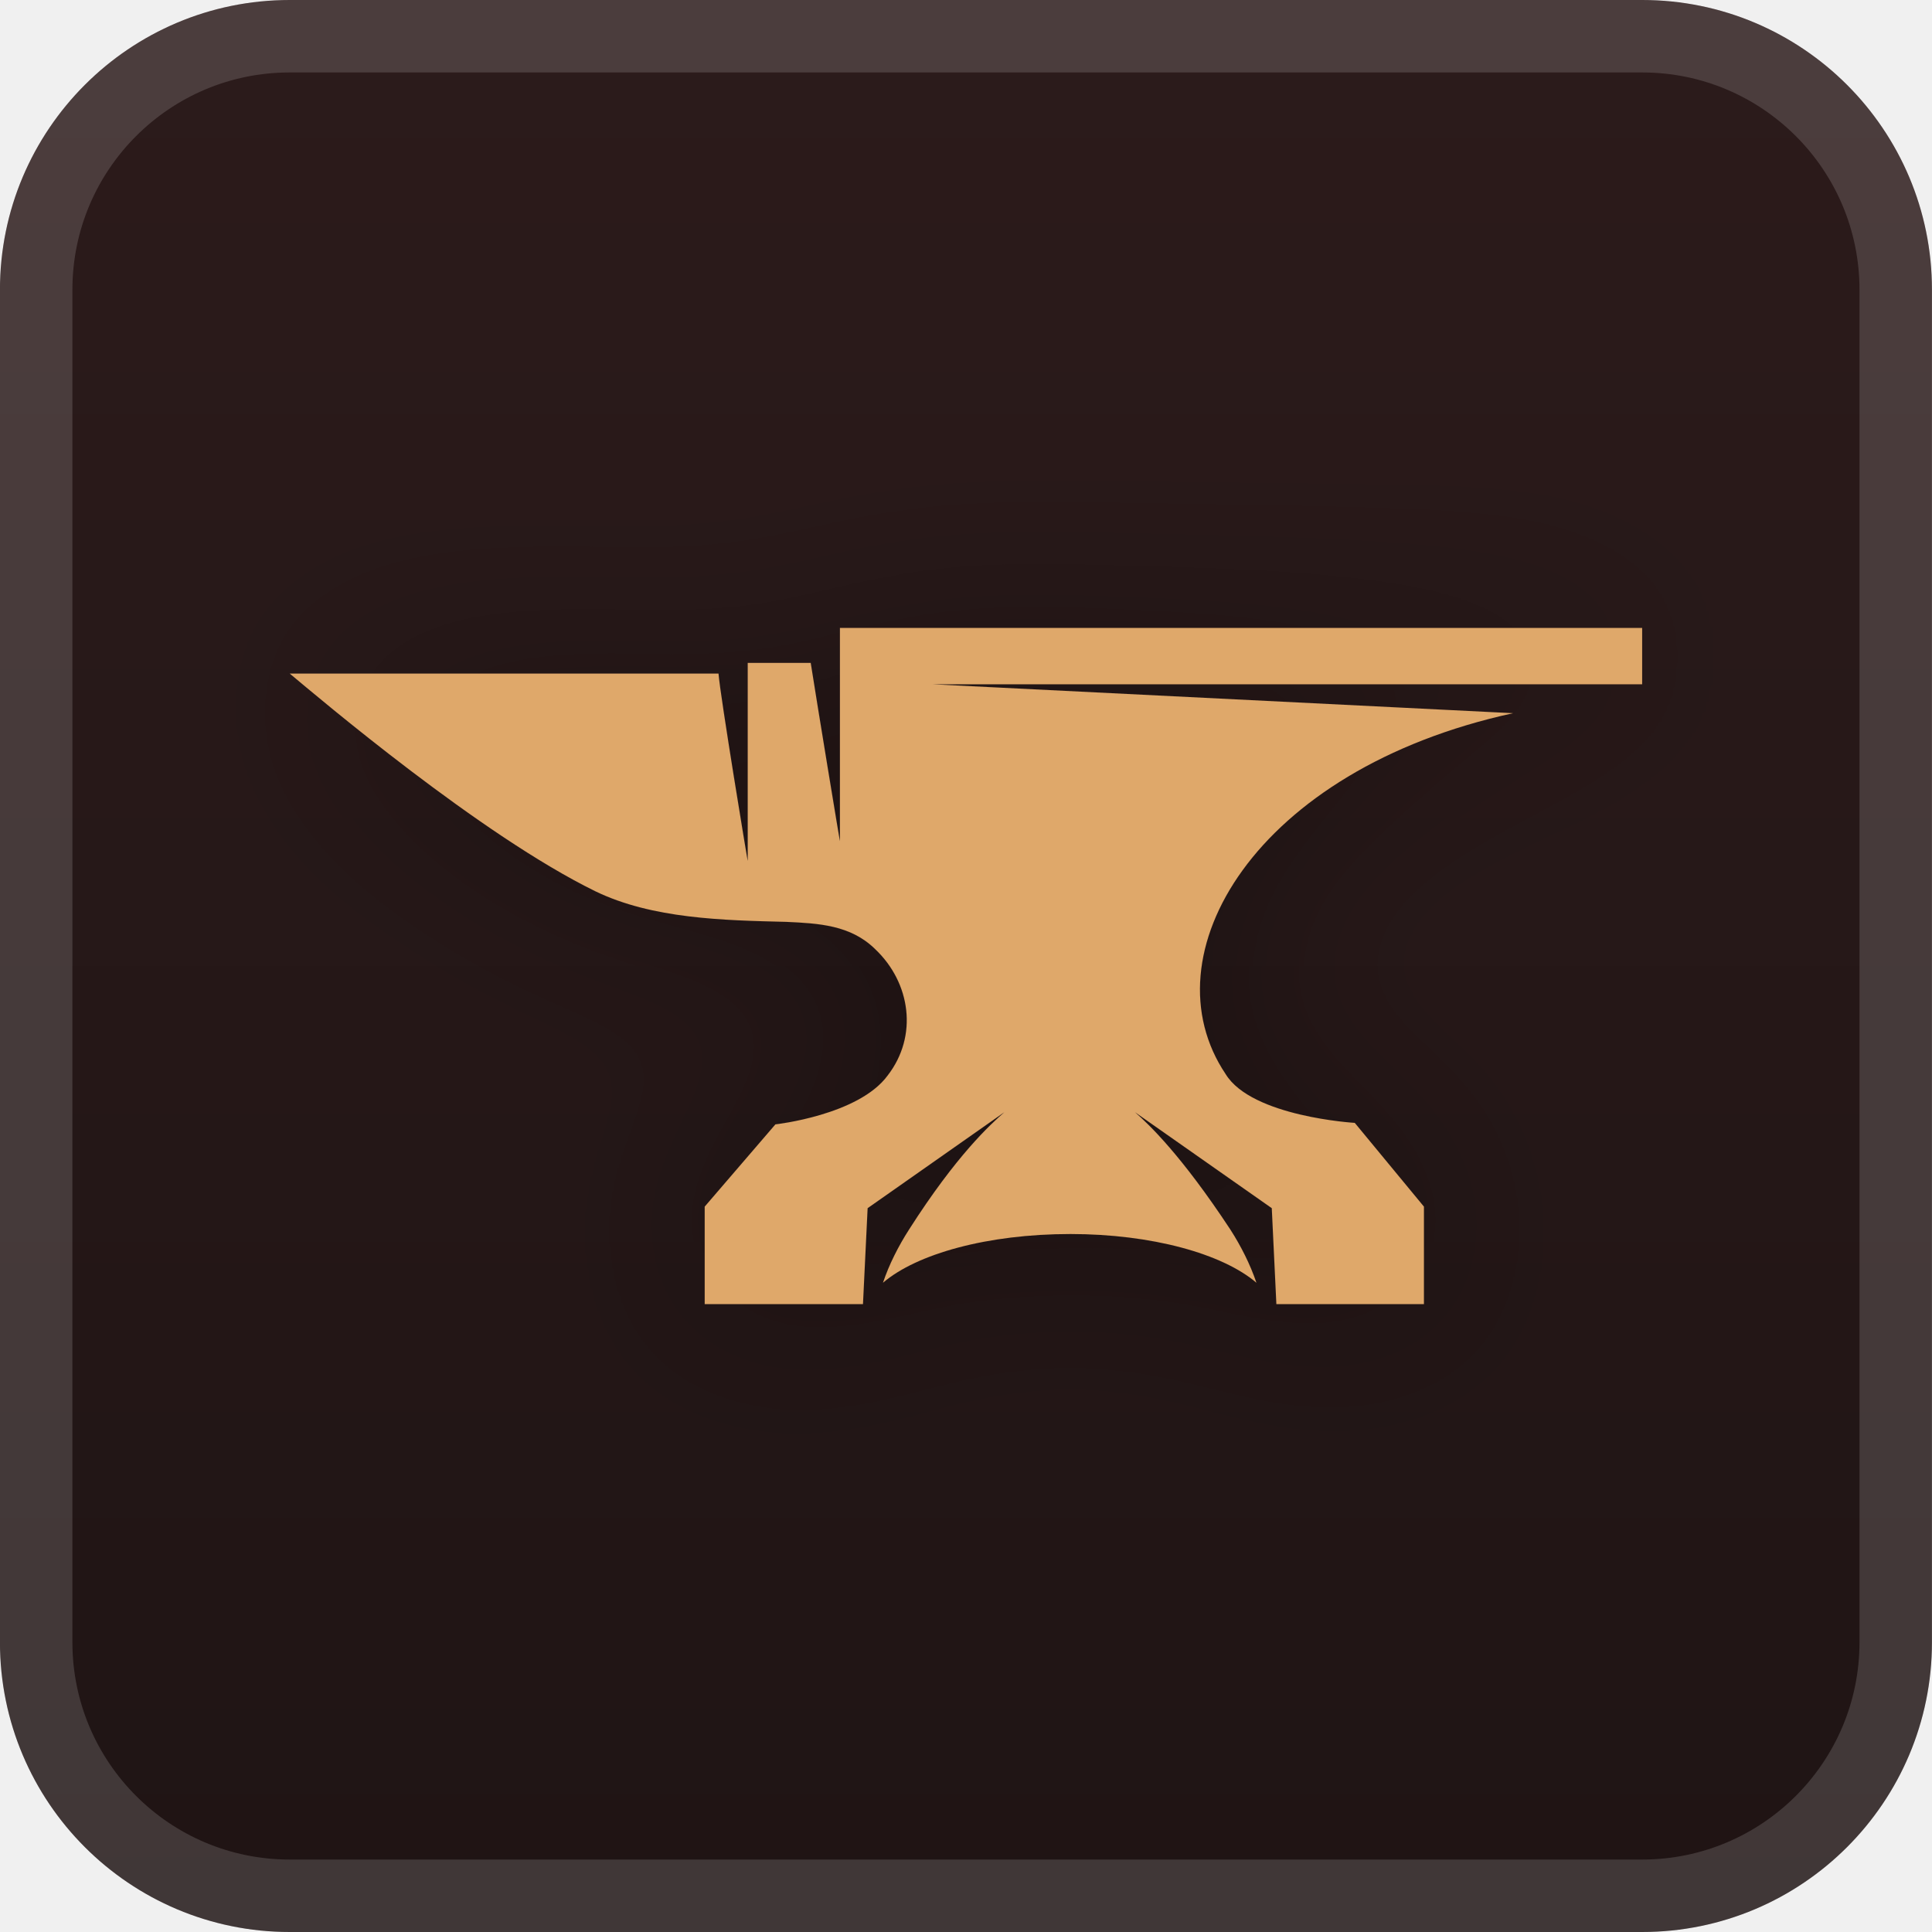
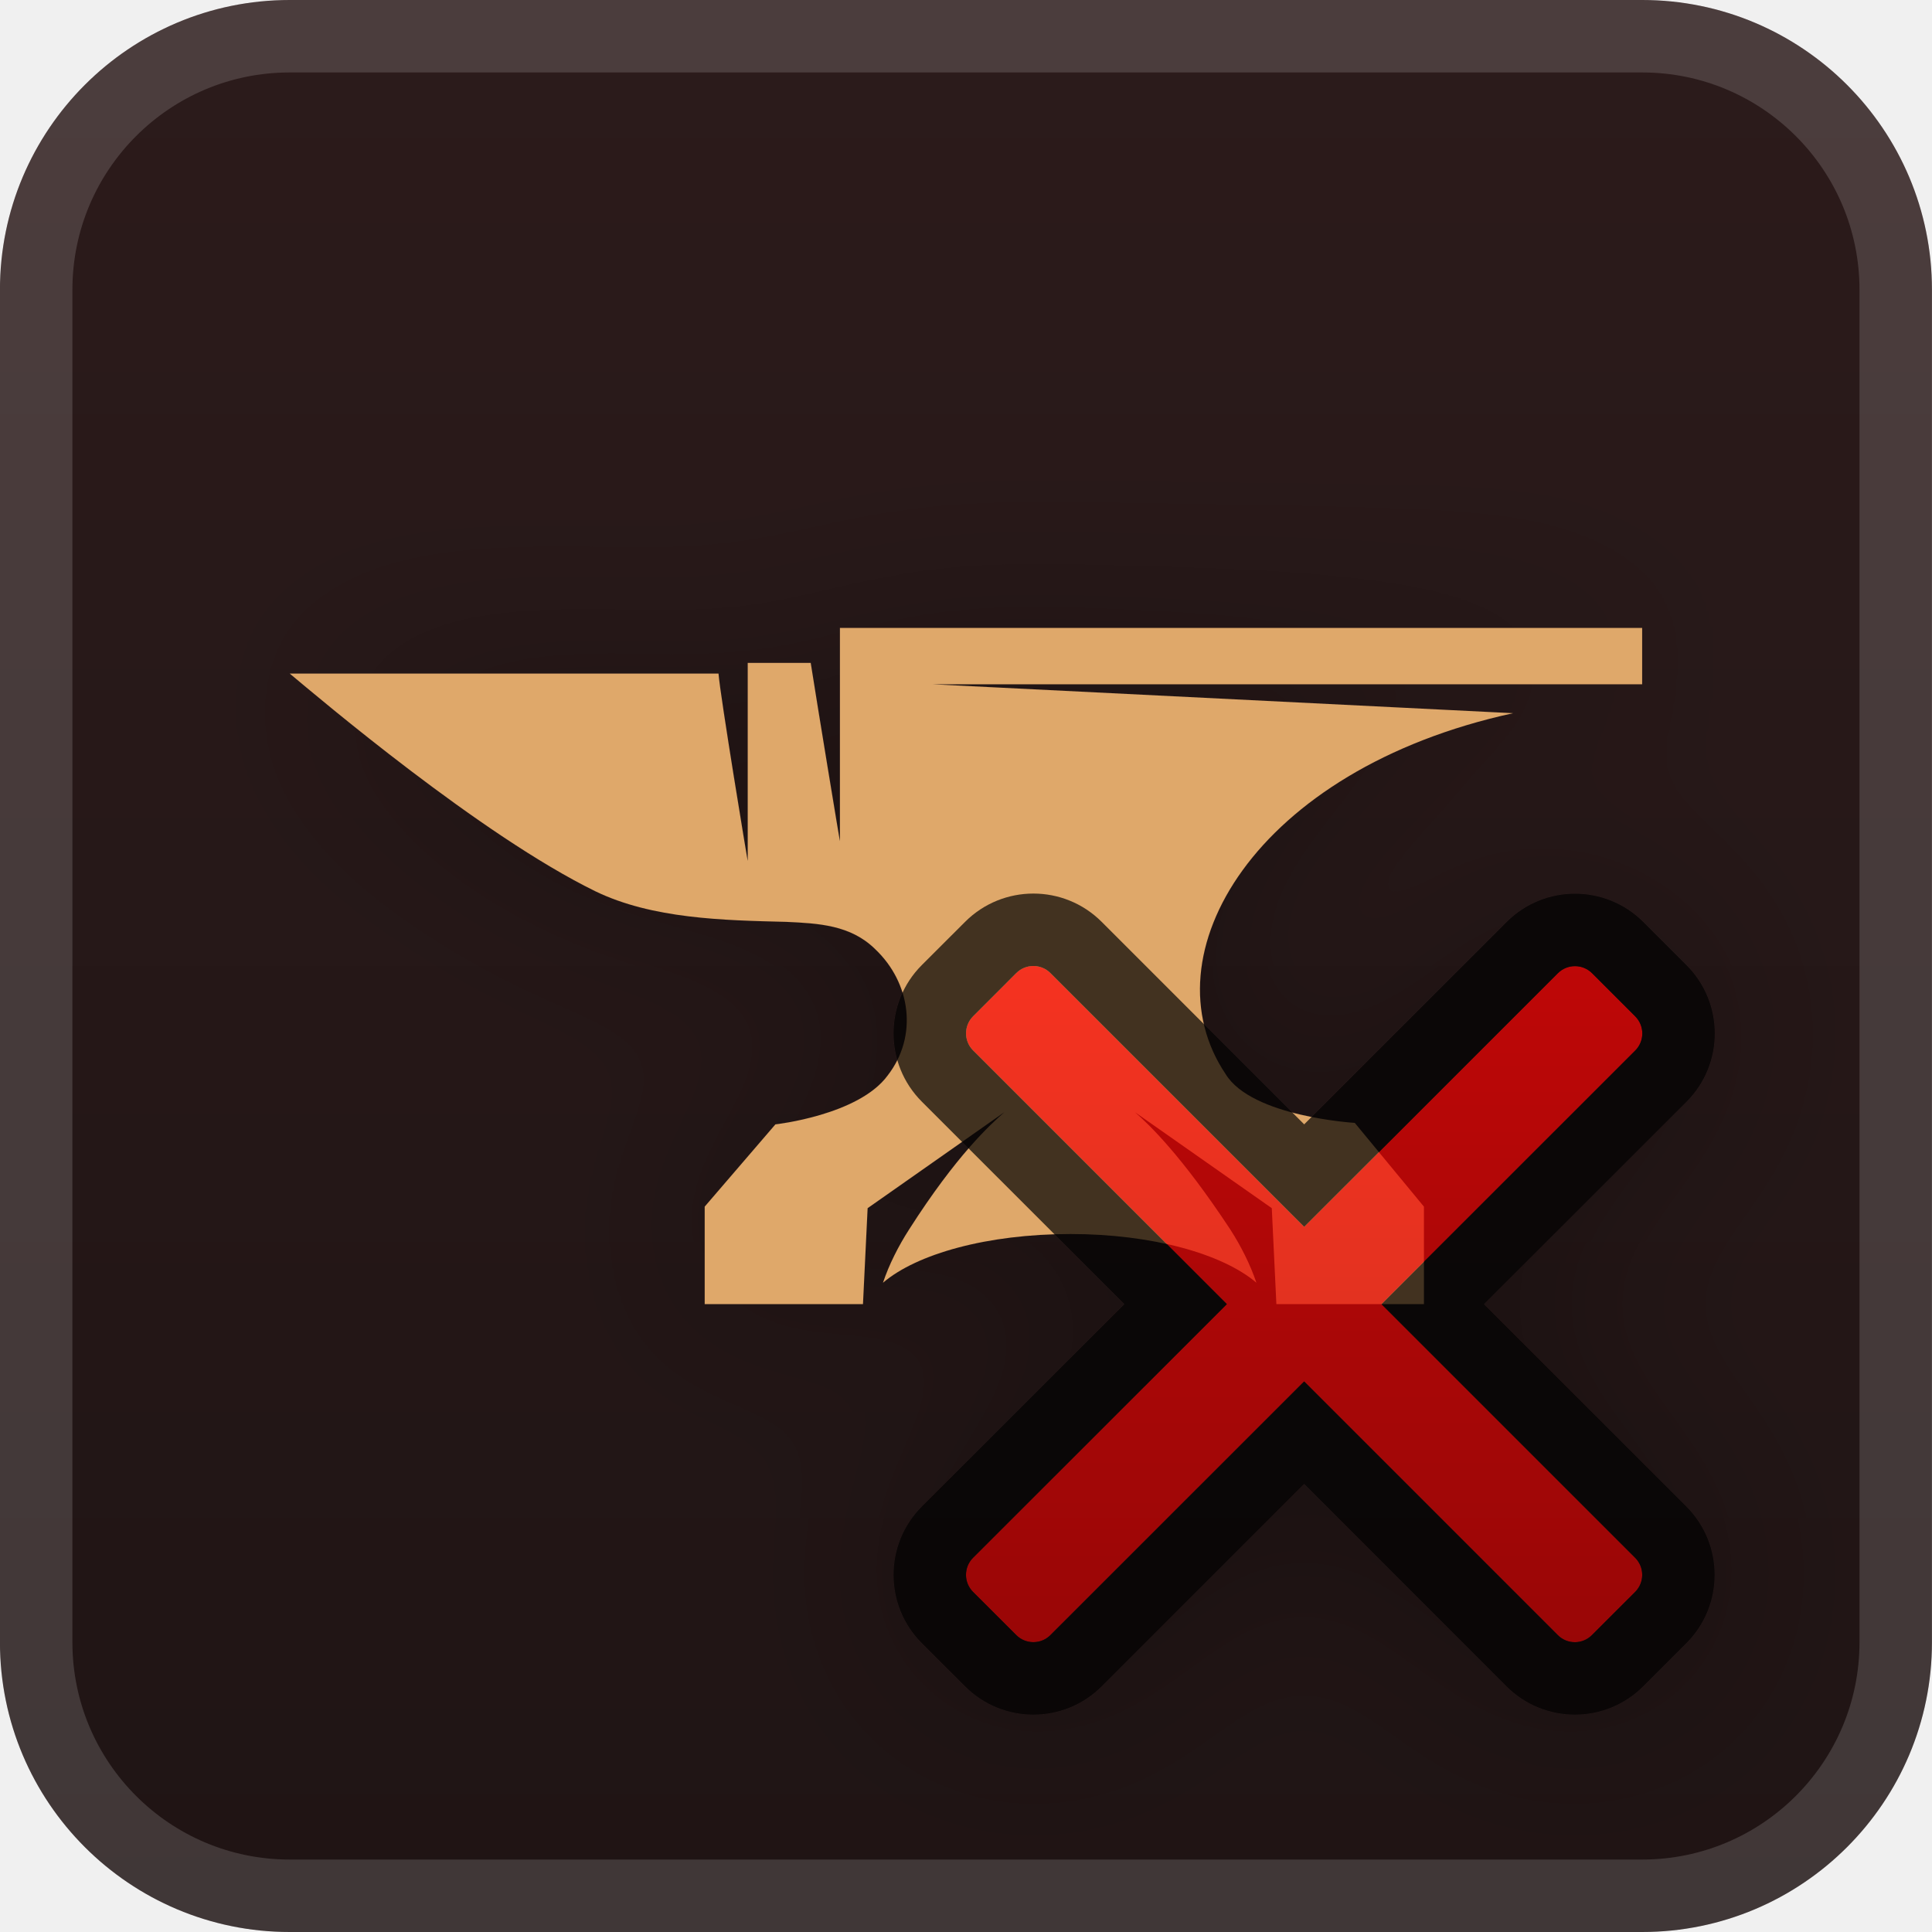
<svg xmlns="http://www.w3.org/2000/svg" width="40" height="40" viewBox="0 0 40 40" fill="none">
-   <rect x="-0.001" y="-1.52588e-05" width="40" height="40" rx="6" fill="url(#paint0_linear_28_3934)" />
-   <g filter="url(#filter0_d_28_3934)">
-     <path d="M31.326 14.766L19.299 14.167H33.999V13H17.39V15.459V17.414C17.39 17.446 16.913 14.545 16.785 13.725H15.481V15.869V17.824C15.481 17.856 14.908 14.387 14.876 13.946C11.567 13.946 5.999 13.946 5.999 13.946C6.604 14.45 9.944 17.288 12.331 18.455C13.508 19.023 14.972 19.054 16.276 19.086C16.945 19.117 17.613 19.149 18.122 19.653C18.854 20.347 19.013 21.45 18.376 22.27C17.772 23.09 16.054 23.279 16.054 23.279L14.59 24.982V27H17.867L17.963 25.014L20.794 23.027C20.508 23.279 19.808 23.91 18.822 25.455C18.599 25.802 18.408 26.18 18.281 26.558C18.981 25.959 20.445 25.549 22.163 25.549C23.849 25.549 25.313 25.959 26.013 26.558C25.885 26.18 25.695 25.802 25.472 25.455C24.454 23.91 23.785 23.279 23.499 23.027L26.331 25.014L26.426 27H29.481V24.982L28.049 23.248C28.049 23.248 25.917 23.122 25.376 22.239C23.722 19.779 25.981 15.932 31.326 14.766Z" fill="#DFA86A" />
+   <g clip-path="url(#clip0_28_3934)">
+     <rect x="-0.001" y="-1.52588e-05" width="40" height="40" rx="6" fill="url(#paint0_linear_28_3934)" />
+     <g filter="url(#filter0_d_28_3934)">
+       <path d="M31.326 14.766L19.299 14.167H33.999V13H17.39V15.459V17.414C17.39 17.446 16.913 14.545 16.785 13.725H15.481V15.869V17.824C15.481 17.856 14.908 14.387 14.876 13.946C11.567 13.946 5.999 13.946 5.999 13.946C6.604 14.45 9.944 17.288 12.331 18.455C13.508 19.023 14.972 19.054 16.276 19.086C16.945 19.117 17.613 19.149 18.122 19.653C18.854 20.347 19.013 21.45 18.376 22.27C17.772 23.09 16.054 23.279 16.054 23.279L14.59 24.982V27H17.867L17.963 25.014L20.794 23.027C20.508 23.279 19.808 23.91 18.822 25.455C18.599 25.802 18.408 26.18 18.281 26.558C18.981 25.959 20.445 25.549 22.163 25.549C23.849 25.549 25.313 25.959 26.013 26.558C25.885 26.18 25.695 25.802 25.472 25.455C24.454 23.91 23.785 23.279 23.499 23.027L26.331 25.014L26.426 27H29.481V24.982L28.049 23.248C28.049 23.248 25.917 23.122 25.376 22.239C23.722 19.779 25.981 15.932 31.326 14.766Z" fill="#DFA86A" />
+       <g opacity="0.7">
+         <mask id="path-4-outside-1_28_3934" maskUnits="userSpaceOnUse" x="18" y="18" width="18" height="18" fill="black">
+           <rect fill="white" x="18" y="18" width="18" height="18" />
+           <path fill-rule="evenodd" clip-rule="evenodd" d="M21.748 20.146C21.553 19.951 21.237 19.951 21.041 20.146L20.147 21.041C19.952 21.236 19.952 21.553 20.147 21.748L25.4 27.001L20.146 32.252C19.951 32.447 19.951 32.764 20.146 32.959L21.041 33.853C21.236 34.048 21.553 34.048 21.748 33.853L27.001 28.602L32.252 33.853C32.447 34.049 32.764 34.049 32.959 33.853L33.854 32.959C34.049 32.764 34.049 32.447 33.854 32.252L28.603 27.001L33.856 21.75C34.051 21.555 34.051 21.239 33.856 21.043L32.962 20.149C32.766 19.954 32.45 19.954 32.254 20.149L27.002 25.4L21.748 20.146Z" />
+         </mask>
+         <path fill-rule="evenodd" clip-rule="evenodd" d="M21.748 20.146C21.553 19.951 21.237 19.951 21.041 20.146L20.147 21.041C19.952 21.236 19.952 21.553 20.147 21.748L25.4 27.001L20.146 32.252C19.951 32.447 19.951 32.764 20.146 32.959L21.041 33.853C21.236 34.048 21.553 34.048 21.748 33.853L27.001 28.602L32.252 33.853C32.447 34.049 32.764 34.049 32.959 33.853L33.854 32.959C34.049 32.764 34.049 32.447 33.854 32.252L28.603 27.001L33.856 21.75C34.051 21.555 34.051 21.239 33.856 21.043L32.962 20.149C32.766 19.954 32.45 19.954 32.254 20.149L27.002 25.4L21.748 20.146Z" fill="url(#paint1_linear_28_3934)" />
+         <path d="M21.041 20.146L19.981 19.086L19.981 19.086L21.041 20.146ZM21.748 20.146L22.809 19.086L22.809 19.086L21.748 20.146ZM20.147 21.041L21.208 22.102L21.208 22.102L20.147 21.041ZM20.147 21.748L21.208 20.687L21.208 20.687L20.147 21.748ZM25.4 27.001L26.46 28.062L27.521 27.001L26.46 25.94L25.4 27.001ZM20.146 32.252L21.207 33.313L21.207 33.313L20.146 32.252ZM20.146 32.959L21.207 31.898L21.207 31.898L20.146 32.959ZM21.041 33.853L19.981 34.914L19.981 34.914L21.041 33.853ZM21.748 33.853L20.688 32.792L20.688 32.792L21.748 33.853ZM27.001 28.602L28.062 27.542L27.002 26.481L25.941 27.541L27.001 28.602ZM32.252 33.853L31.191 34.914L31.191 34.914L32.252 33.853ZM32.959 33.853L34.02 34.914L34.02 34.914L32.959 33.853ZM33.854 32.959L32.793 31.898L32.793 31.898L33.854 32.959ZM33.854 32.252L32.793 33.312L32.793 33.312L33.854 32.252ZM28.603 27.001L27.543 25.94L26.482 27.001L27.542 28.062L28.603 27.001ZM33.856 21.75L32.796 20.689L32.796 20.689L33.856 21.75ZM33.856 21.043L34.917 19.983L34.917 19.983L33.856 21.043ZM32.962 20.149L31.901 21.21L31.901 21.21L32.962 20.149ZM32.254 20.149L31.194 19.088L31.194 19.088L32.254 20.149ZM27.002 25.4L25.941 26.46L27.001 27.521L28.062 26.46L27.002 25.4ZM22.102 21.207C21.712 21.598 21.078 21.598 20.688 21.207L22.809 19.086C22.028 18.305 20.762 18.305 19.981 19.086L22.102 21.207ZM21.208 22.102L22.102 21.207L19.981 19.086L19.086 19.98L21.208 22.102ZM21.208 20.687C21.598 21.078 21.598 21.711 21.208 22.102L19.086 19.98C18.305 20.761 18.305 22.028 19.086 22.809L21.208 20.687ZM26.46 25.94L21.208 20.687L19.086 22.809L24.339 28.061L26.46 25.94ZM21.207 33.313L26.46 28.062L24.339 25.94L19.086 31.191L21.207 33.313ZM21.207 31.898C21.598 32.289 21.598 32.922 21.207 33.313L19.086 31.191C18.305 31.972 18.305 33.239 19.086 34.02L21.207 31.898ZM22.102 32.792L21.207 31.898L19.086 34.02L19.981 34.914L22.102 32.792ZM20.688 32.792C21.078 32.402 21.711 32.402 22.102 32.792L19.981 34.914C20.762 35.695 22.028 35.695 22.809 34.914L20.688 32.792ZM25.941 27.541L20.688 32.792L22.809 34.914L28.062 29.663L25.941 27.541ZM33.313 32.793L28.062 27.542L25.941 29.663L31.191 34.914L33.313 32.793ZM31.898 32.793C32.289 32.402 32.922 32.402 33.313 32.793L31.191 34.914C31.973 35.695 33.239 35.695 34.02 34.914L31.898 32.793ZM32.793 31.898L31.898 32.793L34.02 34.914L34.914 34.02L32.793 31.898ZM32.793 33.312C32.402 32.922 32.402 32.289 32.793 31.898L34.914 34.02C35.695 33.239 35.695 31.972 34.914 31.191L32.793 33.312ZM27.542 28.062L32.793 33.312L34.914 31.191L29.664 25.941L27.542 28.062ZM32.796 20.689L27.543 25.94L29.664 28.062L34.917 22.811L32.796 20.689ZM32.796 22.104C32.405 21.714 32.405 21.08 32.796 20.689L34.917 22.811C35.698 22.03 35.698 20.764 34.917 19.983L32.796 22.104ZM31.901 21.21L32.796 22.104L34.917 19.983L34.022 19.088L31.901 21.21ZM33.315 21.21C32.924 21.6 32.291 21.6 31.901 21.21L34.022 19.088C33.241 18.308 31.975 18.308 31.194 19.088L33.315 21.21ZM28.062 26.46L33.315 21.21L31.194 19.088L25.941 24.339L28.062 26.46ZM20.688 21.207L25.941 26.46L28.062 24.339L22.809 19.086L20.688 21.207Z" fill="black" mask="url(#path-4-outside-1_28_3934)" />
+       </g>
+     </g>
  </g>
  <rect x="0.749" y="0.75" width="38.5" height="38.5" rx="5.25" stroke="white" stroke-opacity="0.15" stroke-width="1.5" />
  <defs>
-     <filter id="filter0_d_28_3934" x="1.999" y="2" width="36" height="36" filterUnits="userSpaceOnUse" color-interpolation-filters="sRGB">
+     <filter id="filter0_d_28_3934" x="1.999" y="2" width="37.503" height="37.5" filterUnits="userSpaceOnUse" color-interpolation-filters="sRGB">
      <feFlood flood-opacity="0" result="BackgroundImageFix" />
      <feColorMatrix in="SourceAlpha" type="matrix" values="0 0 0 0 0 0 0 0 0 0 0 0 0 0 0 0 0 0 127 0" result="hardAlpha" />
      <feOffset />
      <feGaussianBlur stdDeviation="2" />
      <feComposite in2="hardAlpha" operator="out" />
      <feColorMatrix type="matrix" values="0 0 0 0 0 0 0 0 0 0 0 0 0 0 0 0 0 0 0.25 0" />
      <feBlend mode="normal" in2="BackgroundImageFix" result="effect1_dropShadow_28_3934" />
      <feBlend mode="normal" in="SourceGraphic" in2="effect1_dropShadow_28_3934" result="shape" />
    </filter>
    <linearGradient id="paint0_linear_28_3934" x1="19.999" y1="-1.52588e-05" x2="19.999" y2="40" gradientUnits="userSpaceOnUse">
      <stop stop-color="#2C1B1B" />
      <stop offset="1" stop-color="#1F1414" />
    </linearGradient>
+     <linearGradient id="paint1_linear_28_3934" x1="27.001" y1="20" x2="27.001" y2="34" gradientUnits="userSpaceOnUse">
+       <stop stop-color="#FF0000" />
+       <stop offset="1" stop-color="#CC0000" />
+     </linearGradient>
+     <clipPath id="clip0_28_3934">
+       <rect x="-0.001" y="-1.52588e-05" width="40" height="40" rx="6" fill="white" />
+     </clipPath>
  </defs>
</svg>
